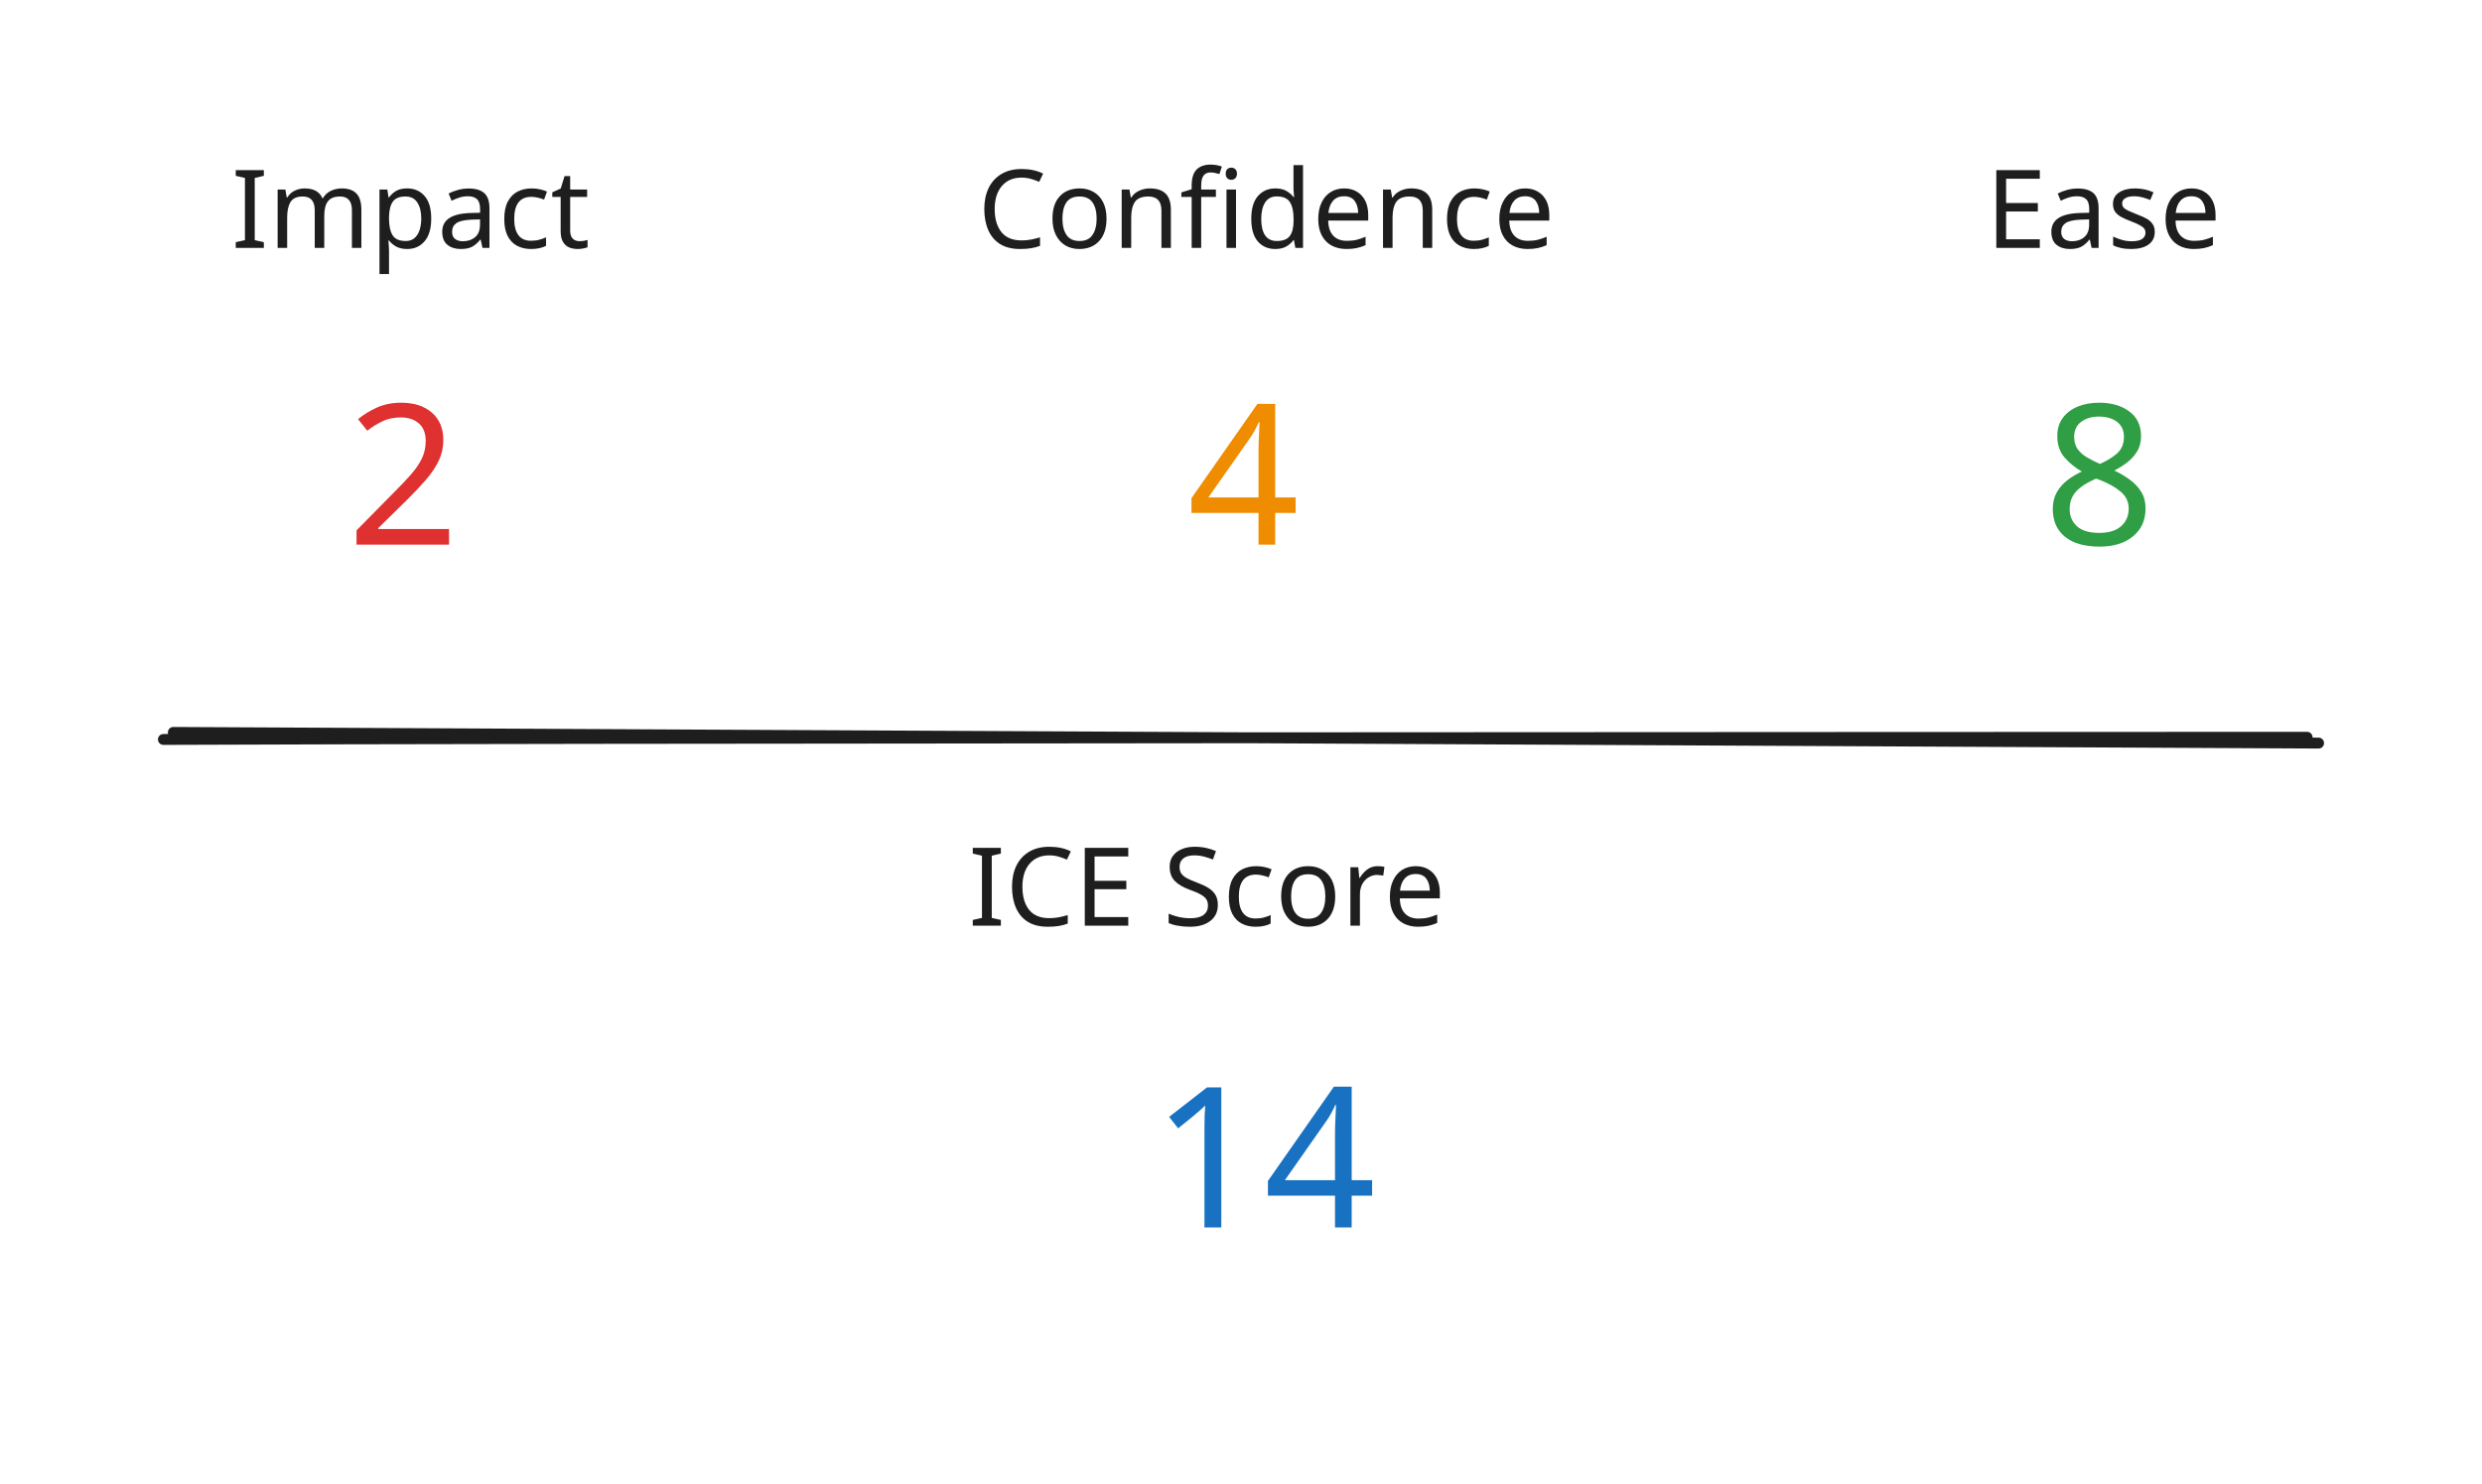
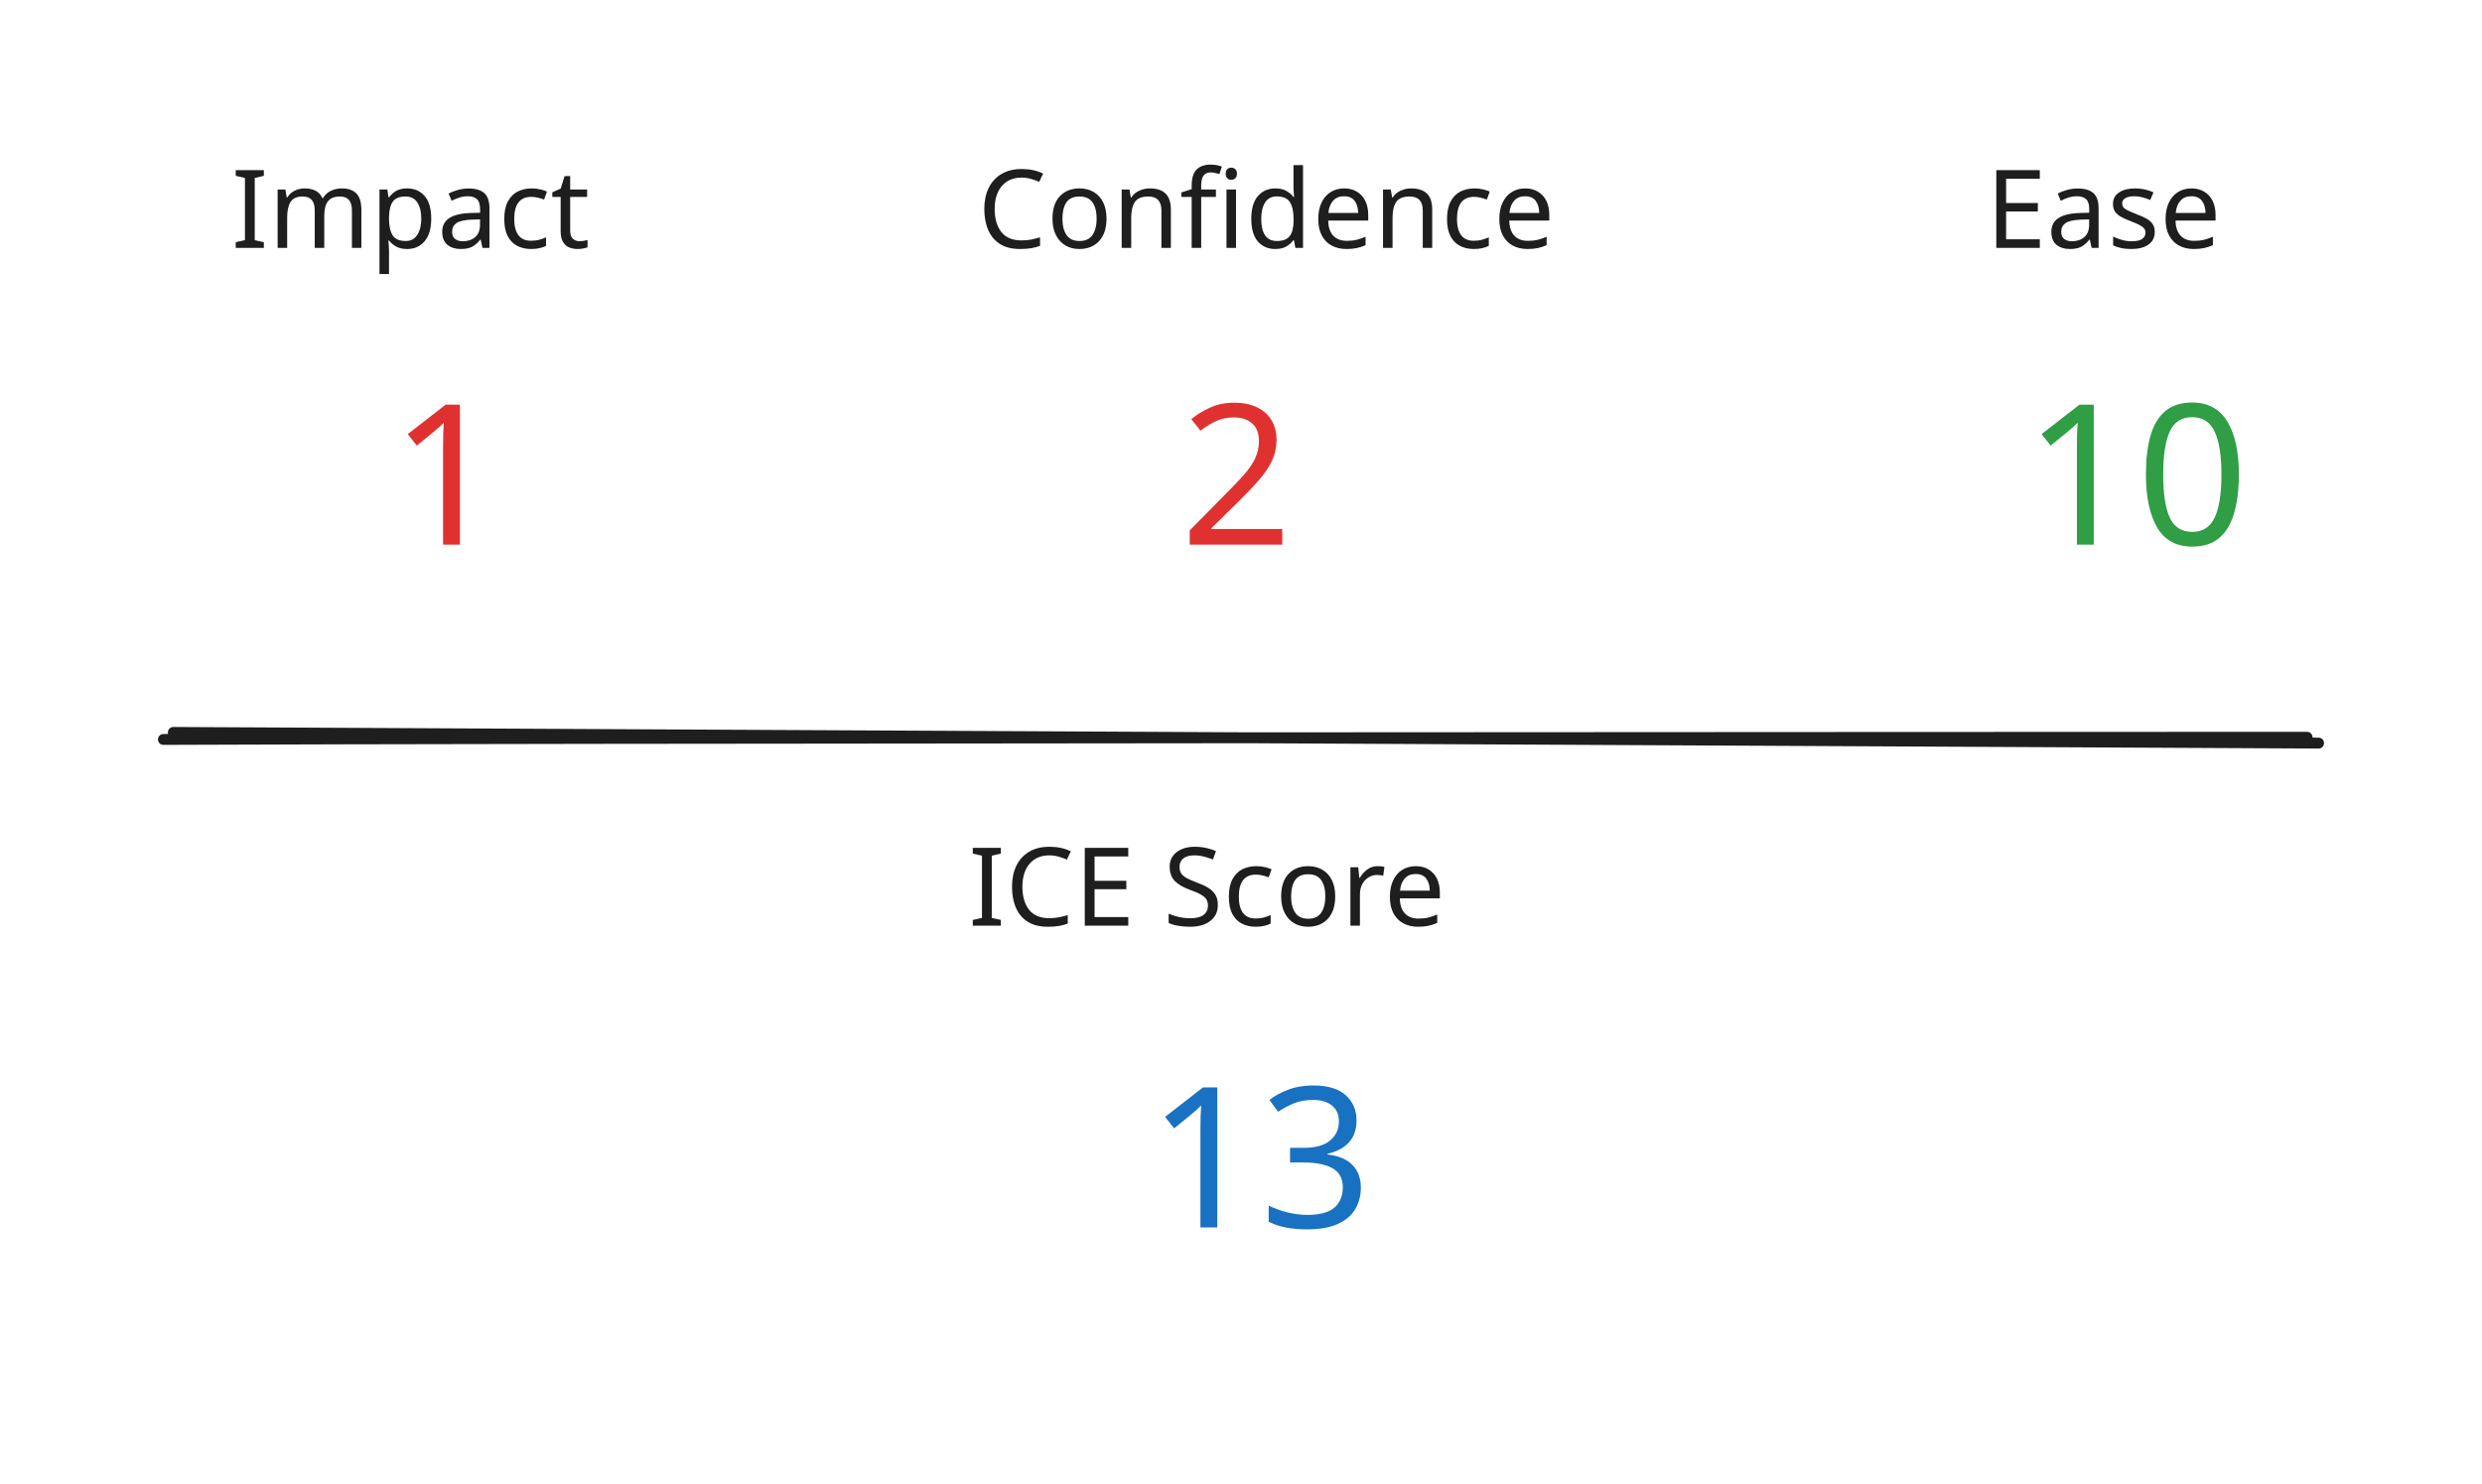
<svg xmlns="http://www.w3.org/2000/svg" version="1.1" viewBox="0 0 455.684 272.443" width="911.367" height="544.887">
  
-   eyJ2ZXJzaW9uIjoiMSIsImVuY29kaW5nIjoiYnN0cmluZyIsImNvbXByZXNzZWQiOnRydWUsImVuY29kZWQiOiJ4nO2ZW3PaOFx1MDAxNIDf8ytcdTAwMTj2tXF1v/QtoeRCXHUwMDFh0oWkabrTyTi2XHUwMDAwXHUwMDE3Yzu2yK3T/76yQ5AhQEg6oey2hHHwOZKPdHQ+6Uj+vlGpVPVtoqrvKlV147lh4KfudfVNLr9SaVx1MDAxNsSRUaHiPouHqVeU7GmdZO/evnWTxOlcdTAwMDb6XCKO+45cdTAwMTdcdTAwMGbuq6lQXHJUpDNT8Fx1MDAxZnNfqXwvriVDYVx1MDAxMKmibCEtmeFiWtqMo8IkpIhcdTAwMDNCMEHjXHUwMDEyQfbemNLKN+qOXHUwMDFiZspqclGVxLrJTurv40NyXt/ePO/TmtyzZjtBXHUwMDE4tvVtWLQoi03HrS7TadxXp4Gve1x1MDAwZr0vyefVSuNht1x1MDAxN6ks7zlcdTAwMWNL48T1XHUwMDAyfZvLXHUwMDAwXHUwMDE4S92oWzzDSm7MXHUwMDFkJdxBXGZiwjjGXHUwMDEwYjnW5vUxXHUwMDA0jiRcdTAwMTRDRKdaVIvDOM1b9Fx1MDAxN1T5n23Thev1u6ZhkT8uo1M3ylx1MDAxMjc1Y2TLXY/6iiV2pCBcdTAwMDJRQSTBgLNxkZ5cbro9PdHmTFx1MDAxNd6HiHBOKEW217nNZN8vguCr9XnqXHUwMDBl1H5eJVx1MDAxYYZh2XGRP3LcQ7DYcEEjyVx1MDAwZtupvHy9XHUwMDE0ZtbCMPHd+5CAXHUwMDFjXGIsXHUwMDExI4AxPNab0OtPm1x1MDAwZmOvPyOKMu2mejuI/CDqTldRkT9HXHUwMDEzupmuxYNBoE0zPsZBpKdLXHUwMDE0z91K0/i6p9xHvjBPnqtL8sdZrvKP/VWx41LcjH9/fTOz9PyRnqq+Uf4/XHUwMDFhhEdIa3WjZyEt4bRwTDRHgknBsVxyp6eIZsehf7V70/nWlORTuitbwV5ytOZEU+lcdTAwMDDEXHUwMDEwNeDmiNin5PVcdTAwMTEgXHUwMDBlXHUwMDEzlFx1MDAxMib46zHNhFx1MDAwM6Q0XHJcdTAwMDBMYCqxnWTHSJdnlHumXHSGmEnCZyNtIe02mvTL+f5cdTAwMWXfvNlp4Ea9jy9aYfUhZp5D/oRiNYh34ki3g7tillx1MDAwMVx1MDAxM9JcdTAwMWR3XHUwMDEwhLdcdTAwMTPDXoS48fX+wIx/yc25fCtcZrpRsbSpziRcdTAwMDc6MIvqWK3jxGo9Y8c1S2H62C9xXHUwMDFhdIPIXHKP59jMV9C9h8GDTmn4LtxMXHUwMDE166uRi1x1MDAxNyFb8sQ0sohcdTAwMTAkqJkulkb2LP3Y+tbbXHUwMDFj/H2y635rXHUwMDFk9NWOlzTXXHUwMDFiWSaZXHUwMDAzMFx1MDAwMVx1MDAxY8pfhqxppWmDlFx1MDAwMJpEXHUwMDAwm2naenxcdTAwMTGzXHUwMDEyIDPZUKtYb2ZJOZ5fldlaXHUwMDFjdVx1MDAwMl/lYbxSbmfZfU126Vxcdlx1MDAxMVx1MDAxMIiYKVx1MDAxZC6/3Fx1MDAxZWosgiH/uDdEcXLUPzs/RWeH682uXHUwMDEw0IHQdFx1MDAxMiPwq9glwmFQSkaouVx1MDAwMIlLplx1MDAxNrBLXHRlyEw5f9B9XGL1XHUwMDExQnVcdTAwMDPFaqGdtPiauEIyNz3mXHUwMDFj5V9k919P4Uq3P5+mp1ssgu6loI3jnWab19ZcdTAwMWJXKoDZ71x1MDAwMoRNV4XE0vq2wJUwh1MuXHUwMDE27XdcdTAwMTUweSp8OayIOlxmQylcdTAwMDRFXHUwMDE0S8DQXGZYySNYXHUwMDA1XHUwMDE1jDJG+W9CK2ZcdTAwMTPSXHUwMDA1tKLVooqeySlGL+JcdTAwMTTPx1x1MDAxNEEkgVx1MDAxNMtj+rlcdTAwMTNcdTAwMWQ0hmdn9LhNP7d1f9BqozXHlGPiUJNcdTAwMTEjXHUwMDA2XHUwMDA1XHUwMDA0gk9cdTAwMWVLLYNpXHUwMDA3XGJcdTAwMGaAn8BcdTAwMTRcdTAwMTfpsMRIMGgu0HZ+XHUwMDAxppBLSKlZg3+XhHh5TslqOSWr4ZTjaeE4/Vx1MDAxNURcdTAwMDBcdTAwMDDF8sfHZ1x1MDAxMflU/9DbbGydXHUwMDFjdm92attXnzpb682pkNAx61x1MDAxMlx1MDAxMEIwXHUwMDAyJbbhtCynqCNcdTAwMTUhP8EpN1x1MDAxM8XzOYUmYaeYXHUwMDAyO3x/OL1cdTAwMDdHrJZTsVx1MDAxYU4hWvCihzBOXHThy58x3TbJ4LjVjffuXHUwMDA2+3cuu2xB1Fx015tUJomDXHREXHUwMDAwXGKGOZjap2IkXHUwMDFks1Xn8NWPmLiUiFLMIVjyWFiYXHUwMDE0XHUwMDE5cYCf2qduieSU7qJcdTAwMDO+XHUwMDE5epfau2xcdTAwMWR84Uf/QVKfcSxcXKtX2l6crnizOsPsa+5Y+fz3OcKkwoiQUlx1MDAxYz1cdTAwMDXuabdzt3l+VMfhxYeT8EMv7W37jfVcdTAwMDbXbMlcdTAwMWQpMGQ5t5CUtudcdTAwMDW4XHUwMDFjOWZum9xHPlx1MDAwMldy6KGXg4uRwyWVwiyzZudMZp4vzVhjXHUwMDAxXHUwMDE2wLRcdTAwMGY+lVx1MDAwYv9fyF1+jYUrTobhS7PhjdFcdTAwMDBU3SRpa+Oz6sP7cjOWgT/quLVdvVxu1PX24vDaXHUwMDE4zVx1MDAwMTltqnhcdTAwMDH/Y+PHv6pBg4QifQ==
+   eyJ2ZXJzaW9uIjoiMSIsImVuY29kaW5nIjoiYnN0cmluZyIsImNvbXByZXNzZWQiOnRydWUsImVuY29kZWQiOiJ4nOWZ61PbOFx1MDAxMMC/81dkcl+Lq/ej3yBcclx1MDAwNVqgR3iUuekwJlZcdTAwMTI3ju3aXG6vTv/3W5tcdTAwMTA5XHTQXHUwMDFjvTzmXHUwMDBlZiDelbwraX/alfJjo1ar27vU1N/V6ua27UdhkPk39TeF/NpkeZjEoFwi5XOeXGazdtmyZ22av3v71k9Tr1x1MDAxYtqrJOl77WTw0M1EZmBim0PDv+C5VvtR/q1cdTAwMTiKwtiUbUtpxYxU09LDJC5NYk4kYowyMm5cdTAwMTHm78GUNVx1MDAwMag7fpRcdTAwMWKnKUR1lthDcdp8n1x1MDAxY7DL5vbmZZ839K4z21x0o6hl76LSozyBgTtdbrOkb87DwPZcdTAwMWVHX5E/1ytLht1ebPJi5HgsTVK/XHUwMDFk2rtChtBY6sfd8lx1MDAxZE5yXHUwMDBiT5xJj1xiTJmQlGJM9Vhb9KdcdTAwMTh5mnGKXHSf8qiRRElWePRcdTAwMDc2xa/z6cpv97vgWFx1MDAxY4zb2MyP89TPYI1cXLub0Vippp5WTFx1MDAxMa6YZlx1MDAxNEkxbtIzYbdnJ3zOTTn7mDApXHUwMDE558SNurCZ7lx1MDAwNWVcdTAwMTB8dXOe+Vx1MDAwM7NXdImHUVSduDhcdTAwMThN3GOwuHAhI8lPN6iifbNcdTAwMTJmzsIwXHL8h5DAXHUwMDEyKaqJYEhcYjrWQ+j1p81HSbv/RFx1MDAxNOXWz+x2XHUwMDE4XHUwMDA3Ydyd7mLi4Fx1MDAxOU3k57aRXGZcdTAwMDahXHUwMDA1Nz4nYWynW5Tv3cqy5KZn/Jm5gDc/q0uL1zmuilx1MDAxZvep5talfFx1MDAxOH/++ubJ1s+v9FT3jer/0VwizCBtza19XG5pTaaFj0RLhiRmmLto+lx1MDAxNdDiJFxurj/cdr5cdTAwMWRqdpZ90Mfhbnq05kBz7SFcIlxiXHUwMDA3blx1MDAwYkLcW4r+XHUwMDA0MU8ozplQcnFIXHUwMDBi5SGtwVx1MDAwMSRcdTAwMTTlmro9dkx0dUN5QJpRTIVm8l8gekIxN7qKXG7KKWXyNeh2kti2wvty90BcdTAwMTPSXHUwMDFkf1x1MDAxMEZ3XHUwMDEz61mGLkzi3lx1MDAwMFx1MDAxNrYyf4V8K1xuu3GZskxnMr5tXGLJcqy2Seq0bbDjQ4rLZuclycJuXHUwMDE4+9HJMzaLzLj7uCrYq6zLlZ+bMm+CXFy9XG7Fyu48k1xcITilRtqFxq9YvMg+XHUwMDFmf+ttXHUwMDBl/jz94H87/tg3O+30cL1ZXHUwMDE0WniIXHUwMDE2u45eXHUwMDE5i+Al+KA1wpDgKWy/bC5cdTAwMTg1XCKwi3Cn+M/D2EjiTlx1MDAxOJhcIj6XXG7kU3ZcdTAwMTdcdCV/XHUwMDFlSi04XHUwMDA0XG6VLkR+XHUwMDA15YGlKlx1MDAxY8rPu0OSpEf9i8tzcnGw3lAqhT2MXHUwMDA1RpSgVUHJlCew1oLBfFx1MDAwYqRpxdRcdTAwMGJQcsZcdTAwMDWBveT/w2RcdTAwMTOifbk0TlpcXCSHuLJcdTAwMTNPgaiw5FxuaqG5MeTbX86z8y1cdTAwMTFj/7vi+yc7hy3ZWG9cZrlSXHUwMDFl1opQXGIqXHJcdTAwMDeCSVxumfAkl+qlc6dBUDDi1zOowUKBXHUwMDFmXHUwMDFj8jHCQNYsgmxcdTAwMDZBXHUwMDA168KF4Fx1MDAwZYFcdTAwMTUwKFx1MDAxMCOsXHUwMDFho69gkIpcdOlcdTAwMGJcZuLlXHUwMDAyiP8hfZS8ij7Kp4XjLEhcdIVlhuJ0bvy+dOKP+8OLXHUwMDBiftLiX1q2PzhukTXHXHUwMDBmikFcdTAwMGbGiYjiXHUwMDAyQ1x1MDAxYVo6foR7gsJcdTAwMDagOOFUI0GeSIGz/GGp4ehcdTAwMDApc6WFqZJE62qYLlx1MDAxNECyXFxcdTAwMDDJclx1MDAwMJRyWujKUIWR1pjOXHUwMDBm4EXMzpqfepv7W6dcdTAwMDfd253G9vVZZ2u9XHUwMDAxVEX+XHUwMDEzXGZpXHUwMDAyY0VcXLjpmJdA0tGGsd+4eGVcdTAwMWUncFwiXHUwMDE0qvBjXlx1MDAwMDFcdTAwMTTOnHLkLjhXXHUwMDAxIKWcVMN0sVx1MDAxOVx1MDAxMC05XHUwMDA1ouUgiImelo5cdTAwMTlkRFx0XCJcYp6/XHUwMDA2vTtkg5PjbrJ7P9i798X3Y0w60XozXGIltkdcdTAwMTkmXGIpQSWaOlxuUqI9TIXEXHUwMDBiv56RWlx1MDAxM86phG1vvrtSXHUwMDA1uFx1MDAxMonoKo+CXGZxokU1UFx1MDAxN3tX2mjWWu0kW/J58Fx0s4s8XHUwMDE0ylx1MDAxN8pSQVx1MDAxMfzw+W9Mz7ud+83LoyaNrj6dRp96WW872F9vXCIlkVx1MDAxZWFcdTAwMWNcdTAwMGI4lzHJKlmmJFJcdTAwMTJcdTAwMGZcdTAwMTM1WS3OXHUwMDEwqSVuk99Ki8UliyoqTVRUpnOlRVx1MDAwNLU0uIdXWZcyJFx1MDAwNV5eXYrpktNcIn1lWtxcdTAwMTh9I1n307RlYc7qj1/6wlwihcFo4M52/To0N9svh83GiO2CXCJTfov8c+Pn38eOPkEifQ==
  <defs>
    <style class="style-fonts">
      @font-face {
        font-family: "Virgil";
        src: url("https://unpkg.com/@excalidraw/excalidraw@undefined/dist/excalidraw-assets/Virgil.woff2");
      }
      @font-face {
        font-family: "Cascadia";
        src: url("https://unpkg.com/@excalidraw/excalidraw@undefined/dist/excalidraw-assets/Cascadia.woff2");
      }
      @font-face {
        font-family: "Assistant";
        src: url("https://unpkg.com/@excalidraw/excalidraw@undefined/dist/excalidraw-assets/Assistant-Regular.woff2");
      }
    </style>
  </defs>
  <rect x="0" y="0" width="455.684" height="272.443" fill="transparent" />
  <g stroke-linecap="round">
    <g transform="translate(30.72193 136.2598) rotate(0 196.9924 0)">
      <path d="M-0.72 -0.48 C64.65 -0.79, 326.92 -0.85, 392.85 -0.88 M1.1 -1.77 C66.78 -1.44, 329.39 -0.15, 394.96 0.19" stroke="#1e1e1e" stroke-width="2" fill="none" />
    </g>
  </g>
  <mask />
  <g transform="translate(42.48685 30) rotate(0 34.04997 12.5)">
    <text x="0" y="0" font-family="Virgil, Segoe UI Emoji" font-size="20px" fill="#1e1e1e" text-anchor="start" style="white-space: pre;" direction="ltr" dominant-baseline="text-before-edge">Impact</text>
  </g>
  <g transform="translate(179.4947 30) rotate(0 50.01995 12.5)">
    <text x="0" y="0" font-family="Virgil, Segoe UI Emoji" font-size="20px" fill="#1e1e1e" text-anchor="start" style="white-space: pre;" direction="ltr" dominant-baseline="text-before-edge">Confidence</text>
  </g>
  <g transform="translate(364.5767 30) rotate(0 24.30998 12.5)">
    <text x="0" y="0" font-family="Virgil, Segoe UI Emoji" font-size="20px" fill="#1e1e1e" text-anchor="start" style="white-space: pre;" direction="ltr" dominant-baseline="text-before-edge">Ease</text>
  </g>
-   <g transform="translate(63.72083 72.07227) rotate(0 12.81599 22.5)">
+   <g transform="translate(71.65882 72.07227) rotate(0 4.877998 22.5)">
+     <text x="0" y="0" font-family="Virgil, Segoe UI Emoji" font-size="36px" fill="#e03131" text-anchor="start" style="white-space: pre;" direction="ltr" dominant-baseline="text-before-edge">1</text>
+   </g>
+   <g transform="translate(216.6986 72.07227) rotate(0 12.81599 22.5)">
    <text x="0" y="0" font-family="Virgil, Segoe UI Emoji" font-size="36px" fill="#e03131" text-anchor="start" style="white-space: pre;" direction="ltr" dominant-baseline="text-before-edge">2</text>
  </g>
-   <g transform="translate(217.9946 72.07227) rotate(0 11.52 22.5)">
-     <text x="0" y="0" font-family="Virgil, Segoe UI Emoji" font-size="36px" fill="#f08c00" text-anchor="start" style="white-space: pre;" direction="ltr" dominant-baseline="text-before-edge">4</text>
-   </g>
-   <g transform="translate(375.1167 72.07227) rotate(0 13.77 22.5)">
-     <text x="0" y="0" font-family="Virgil, Segoe UI Emoji" font-size="36px" fill="#2f9e44" text-anchor="start" style="white-space: pre;" direction="ltr" dominant-baseline="text-before-edge">8</text>
+   <g transform="translate(371.6247 72.07227) rotate(0 17.26199 22.5)">
+     <text x="0" y="0" font-family="Virgil, Segoe UI Emoji" font-size="36px" fill="#2f9e44" text-anchor="start" style="white-space: pre;" direction="ltr" dominant-baseline="text-before-edge">10</text>
  </g>
  <g transform="translate(177.8018 154.4512) rotate(0 50.03996 12.5)">
    <text x="0" y="0" font-family="Virgil, Segoe UI Emoji" font-size="20px" fill="#1e1e1e" text-anchor="start" style="white-space: pre;" direction="ltr" dominant-baseline="text-before-edge">ICE Score</text>
  </g>
-   <g transform="translate(211.4438 197.4434) rotate(0 16.39799 22.5)">
-     <text x="0" y="0" font-family="Virgil, Segoe UI Emoji" font-size="36px" fill="#1971c2" text-anchor="start" style="white-space: pre;" direction="ltr" dominant-baseline="text-before-edge">14</text>
+   <g transform="translate(210.7058 197.4434) rotate(0 17.13599 22.5)">
+     <text x="0" y="0" font-family="Virgil, Segoe UI Emoji" font-size="36px" fill="#1971c2" text-anchor="start" style="white-space: pre;" direction="ltr" dominant-baseline="text-before-edge">13</text>
  </g>
</svg>
